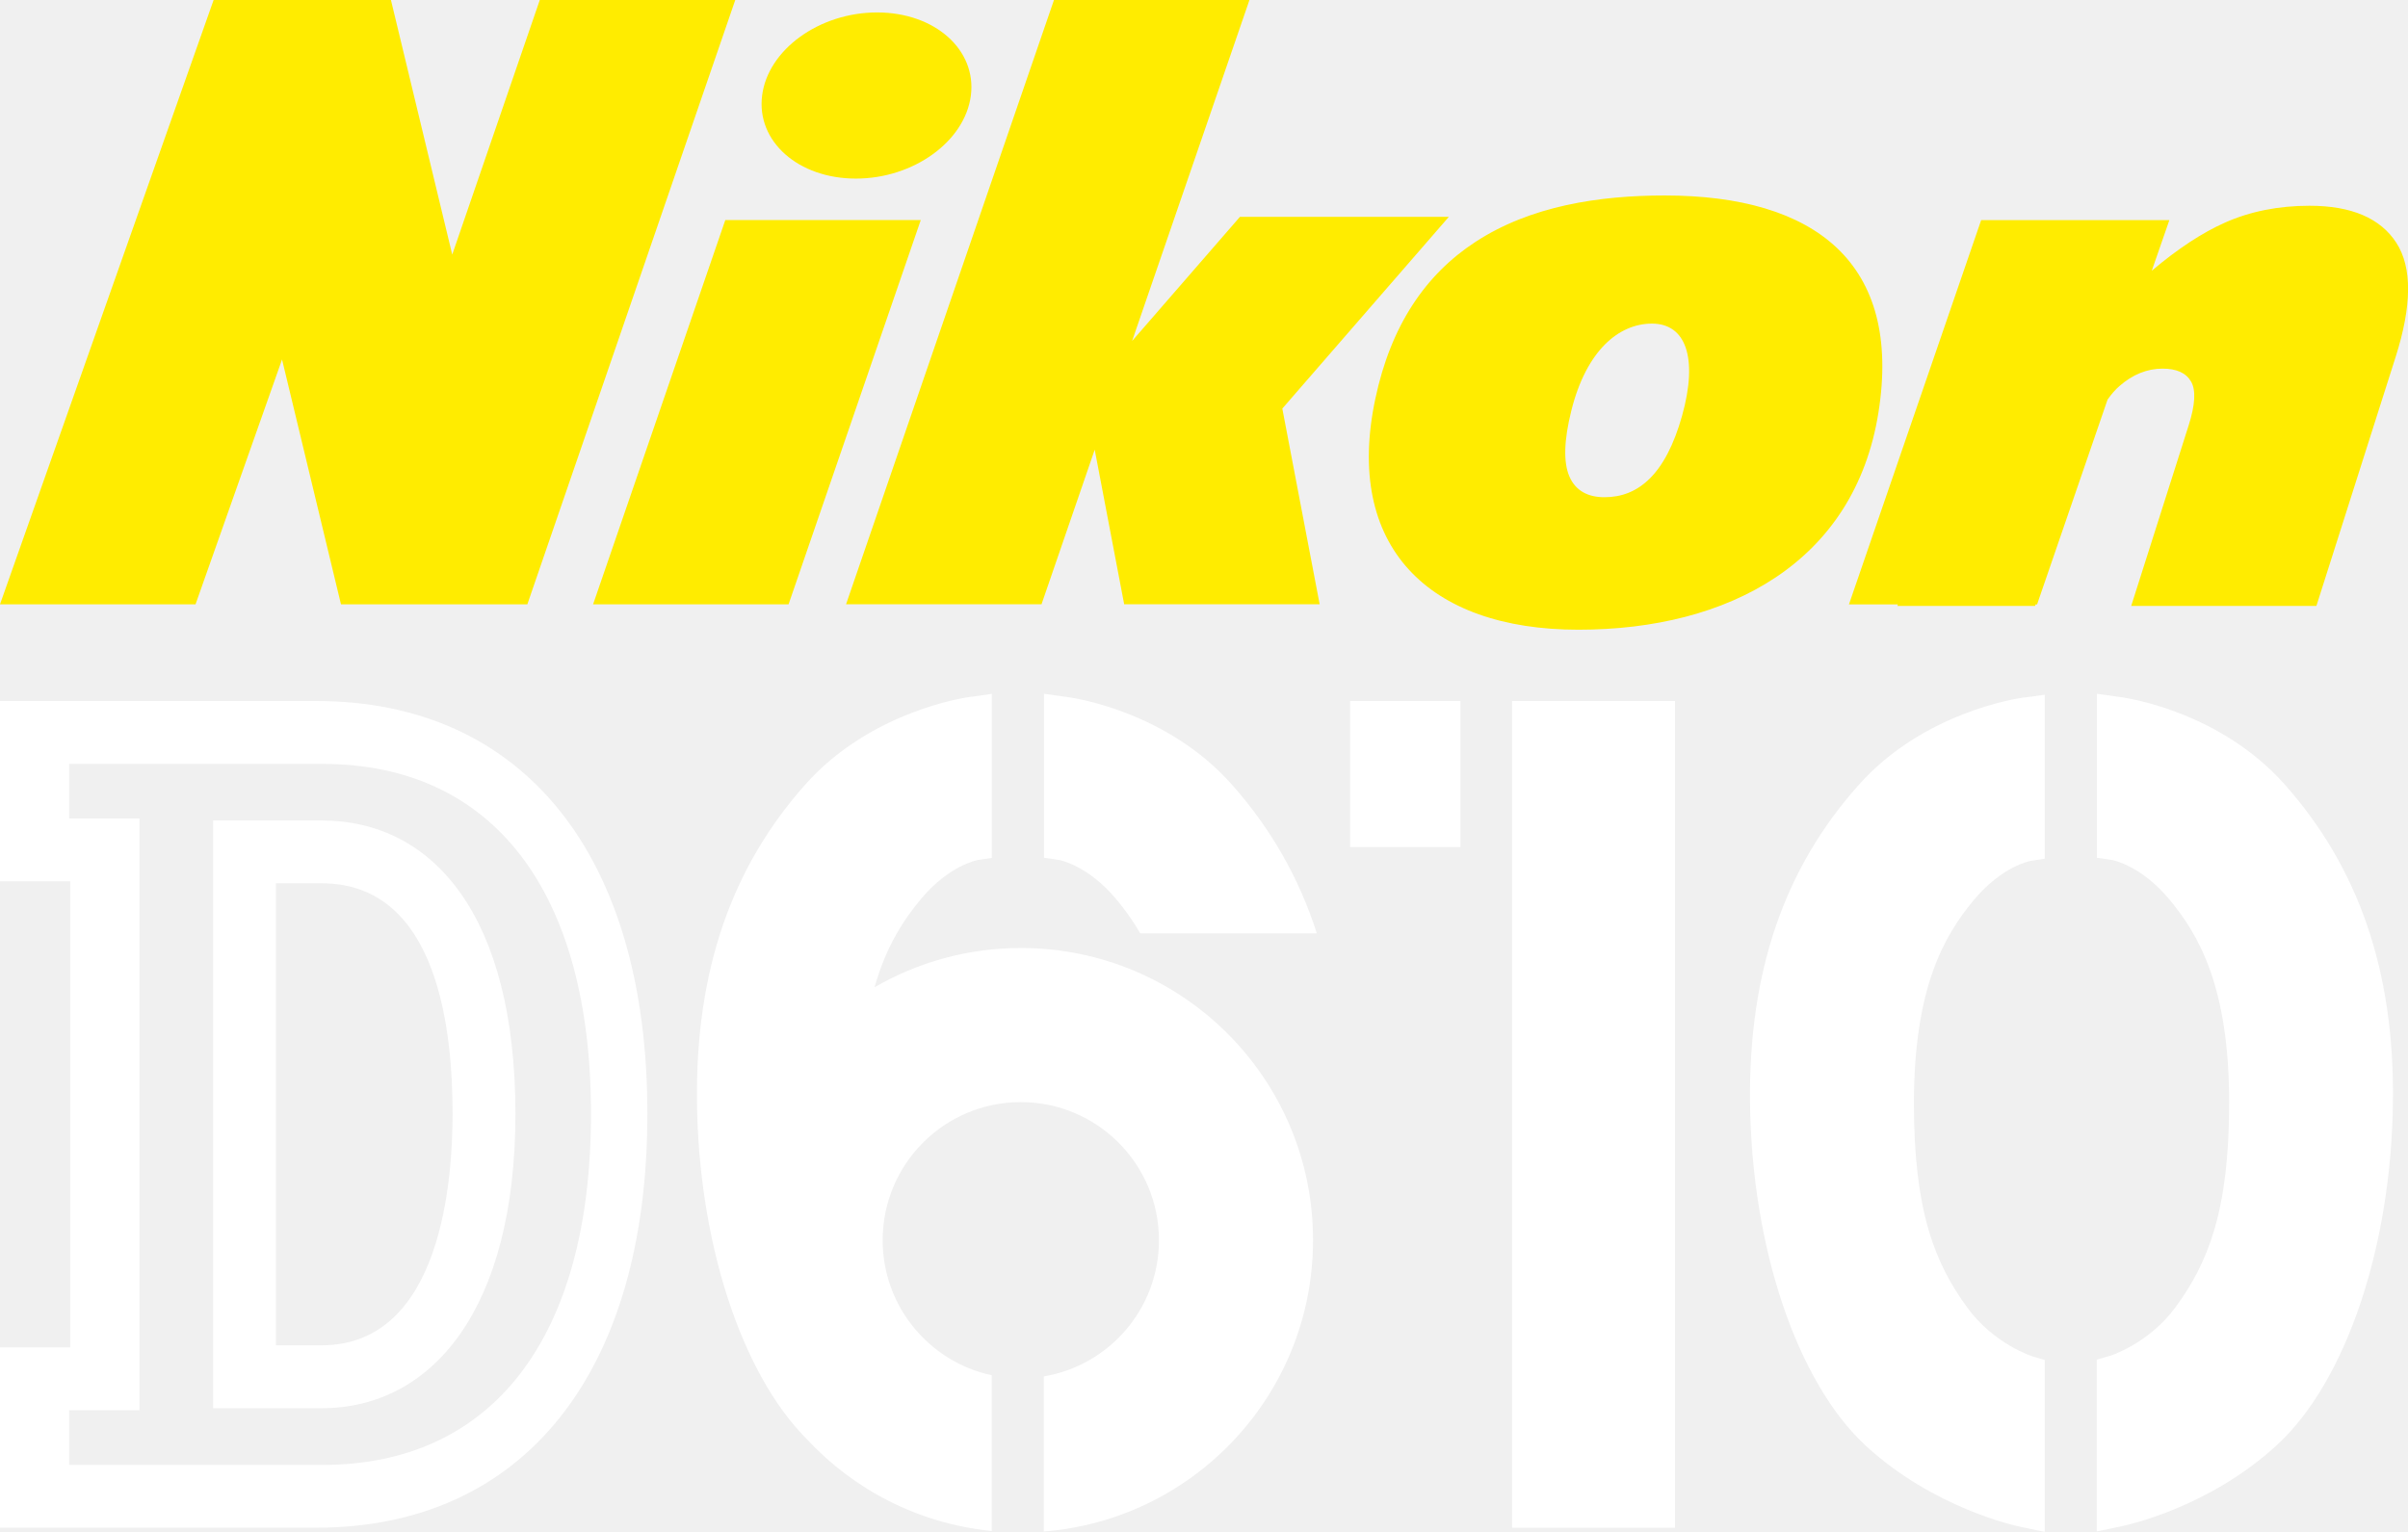
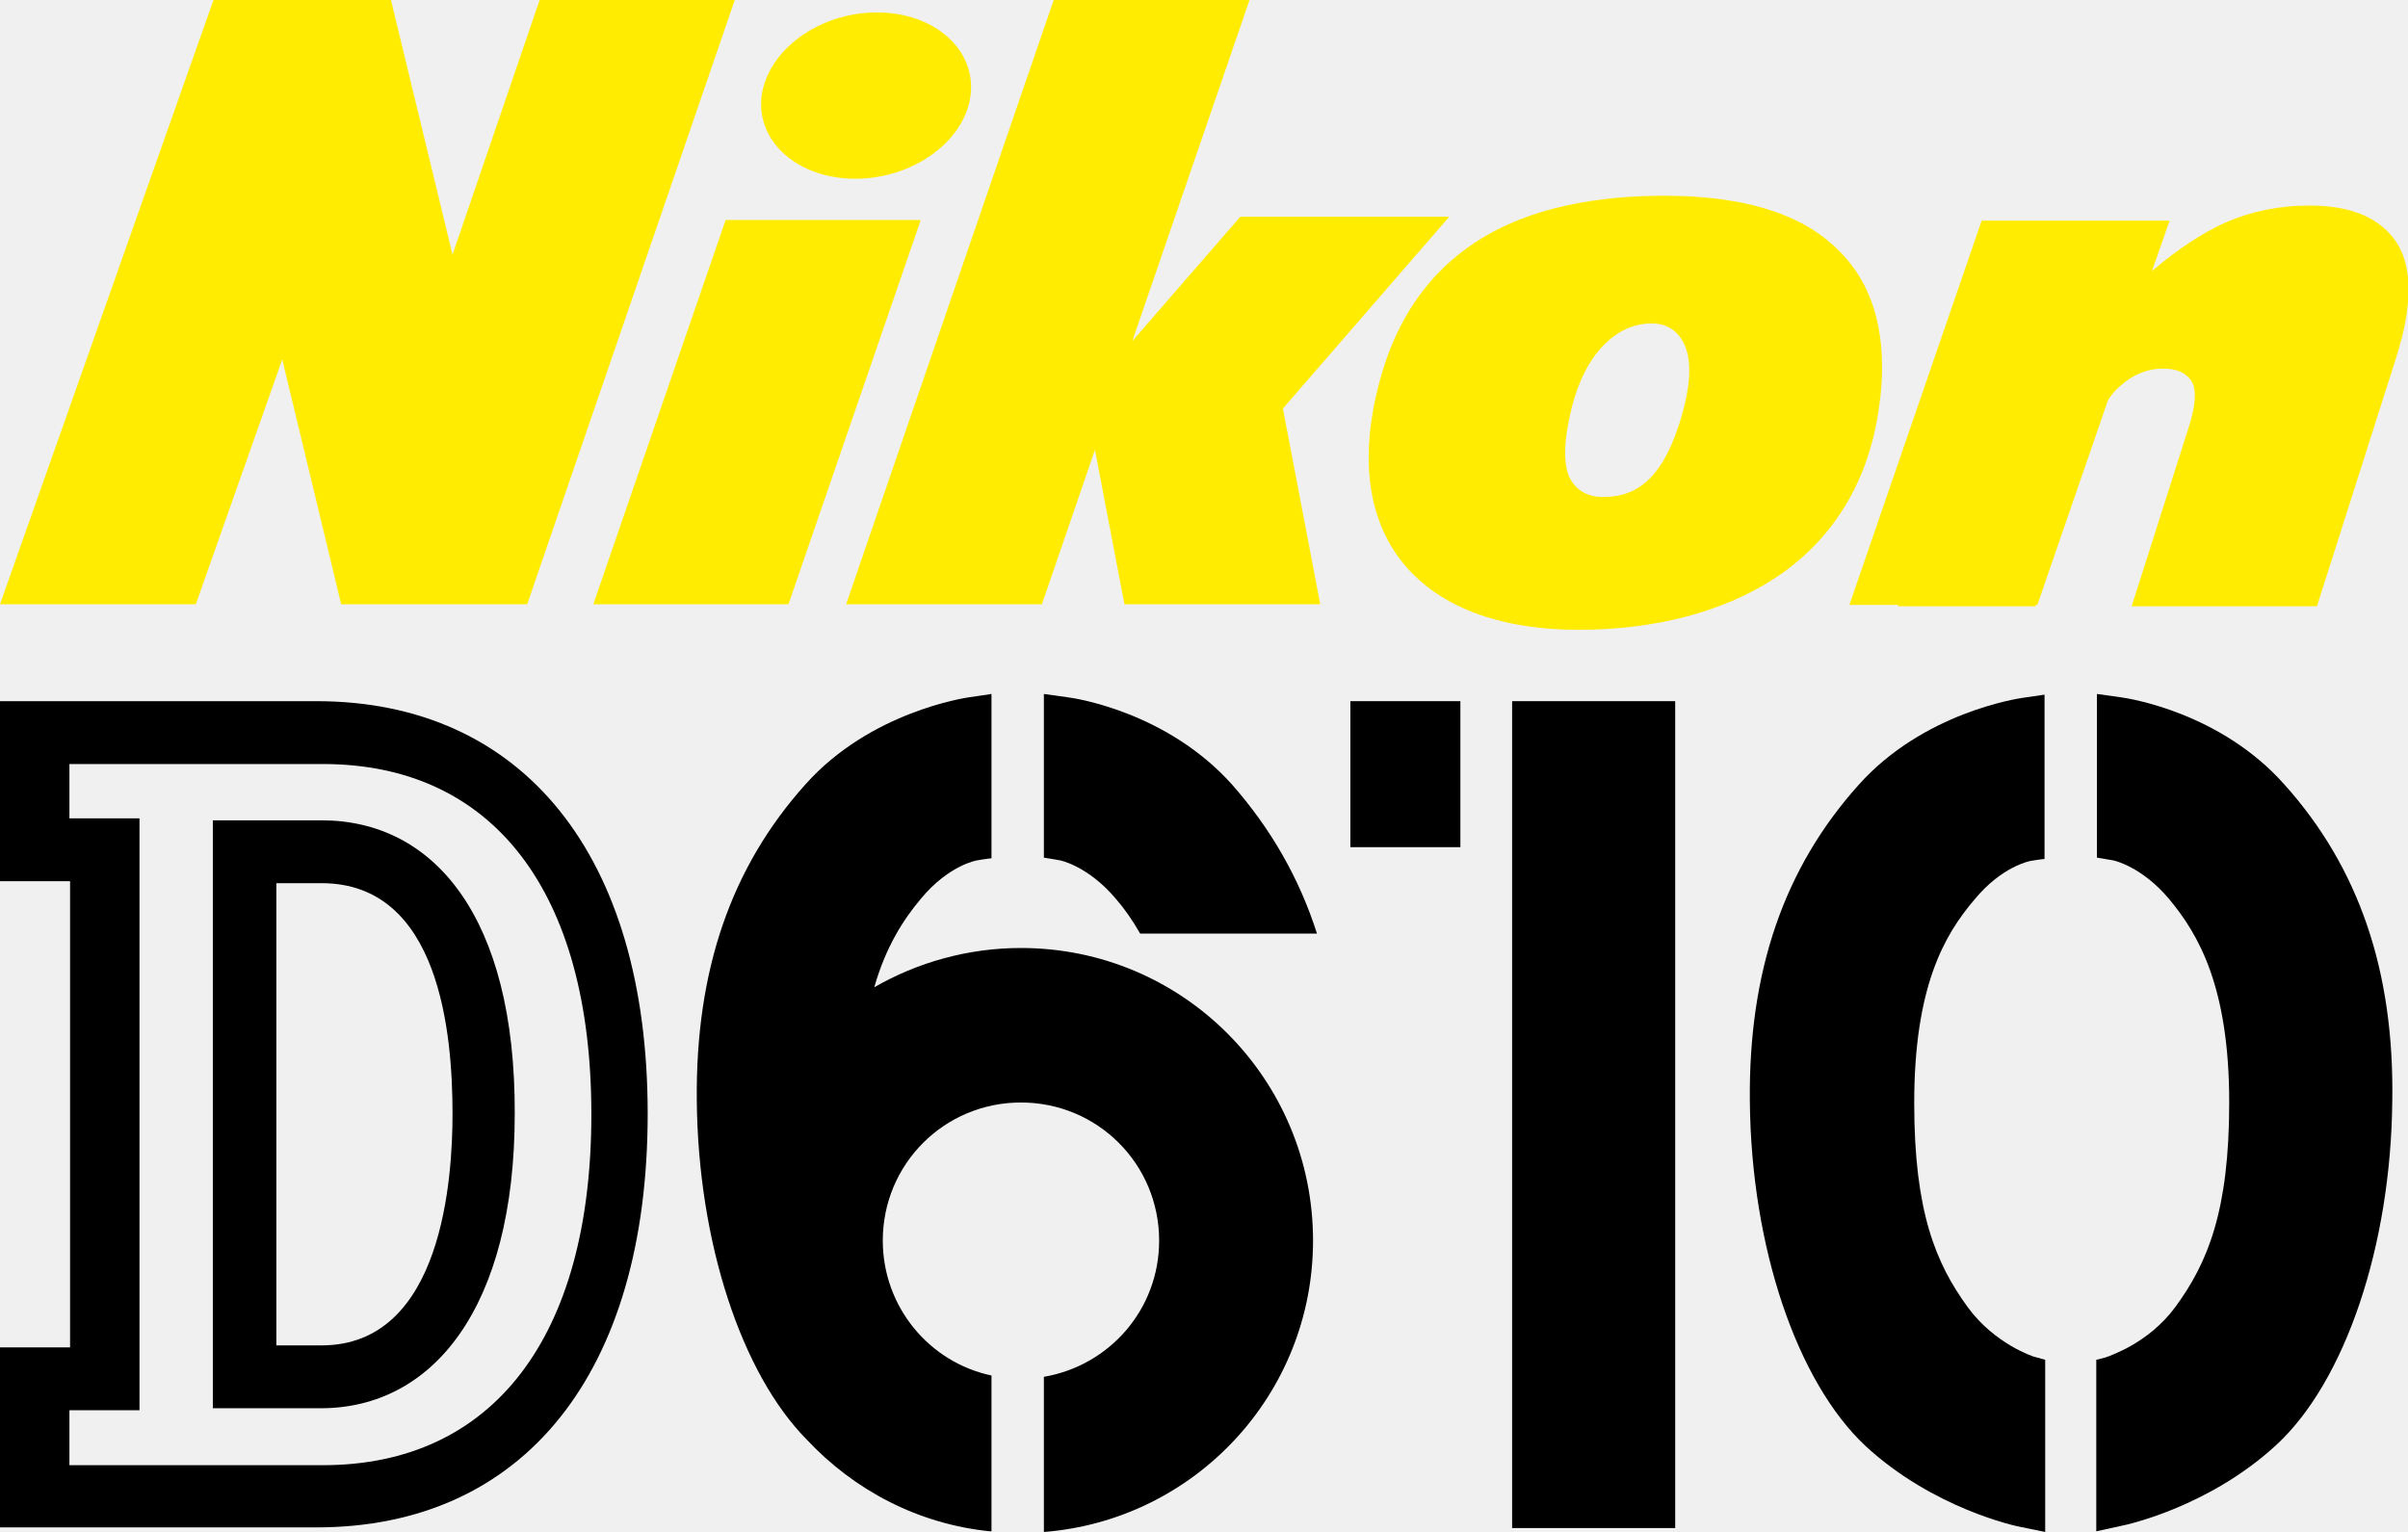
- <svg xmlns="http://www.w3.org/2000/svg" version="1.1" id="Capa_1" x="0px" y="0px" viewBox="0 0 367.72 234" style="enable-background:new 0 0 367.72 234;" xml:space="preserve">
+ <svg xmlns="http://www.w3.org/2000/svg" version="1.1" id="Capa_1" x="0px" y="0px" viewBox="0 0 367.7 234" style="enable-background:new 0 0 367.7 234;" xml:space="preserve">
  <style type="text/css">
	.st0{fill:#FFEC00;}
- 	.st1{fill:#FFFFFF;}
</style>
  <g>
-     <path id="path3791-1" class="st0" d="M32.62,0h27.08l9.36,38.89L82.43,0h29.85L80.53,92.31H52.07l-9-37.4l-13.21,37.4H0   C0,92.31,32.62,0,32.62,0z M328.59,41.36c3.99-3.38,7.72-5.82,11.19-7.36c3.85-1.71,8.15-2.57,12.9-2.57   c6.42,0,10.83,1.9,13.27,5.67c2.42,3.77,2.38,9.59-0.13,17.46l-12.09,38h-28.28l8.78-27.6c1-3.15,1.12-5.37,0.36-6.68   c-0.77-1.32-2.21-1.97-4.35-1.97c-2.35,0-4.56,0.89-6.57,2.65c-0.64,0.55-1.25,1.25-1.83,2.08l-10.76,31.28h-0.23l-0.08,0.24   h-21.02l0.07-0.24h-7.47l20.19-58.7h28.74L328.59,41.36L328.59,41.36z M133.94,1.9c8.8,0,15.21,5.68,14.32,12.69   c-0.9,7.01-8.76,12.69-17.56,12.69c-8.8,0-15.21-5.68-14.32-12.69C117.27,7.58,125.13,1.9,133.94,1.9z M160.95,0h29.85   l-17.92,52.09l16.47-18.97h31.9l-25.43,29.29l5.7,29.89h-29.85l-4.5-23.61l-8.12,23.61H129.2L160.95,0L160.95,0z M140.61,33.61   l-20.19,58.7H90.57l20.19-58.7L140.61,33.61L140.61,33.61z M254.22,29.86c-9.95,0-20.46,1.56-28.94,7.11   c-7.58,4.96-12.89,12.72-15.26,23.96c-2.38,11.23-0.38,20.05,5.1,26.05c5.47,6.01,14.42,9.21,25.91,9.21   c11.5,0,22.04-2.58,30.17-8.02c8.13-5.44,13.83-13.73,15.65-25.14c1.82-11.41-0.59-19.7-6.32-25.14   C274.78,32.44,265.71,29.86,254.22,29.86L254.22,29.86z M239.65,72.76c-0.92-2.17-0.83-5.49,0.31-10.06   c1.14-4.56,2.95-7.88,5.1-10.06c2.16-2.17,4.66-3.21,7.21-3.21s4.33,1.28,5.15,3.68c0.82,2.4,0.7,5.93-0.56,10.42   c-1.26,4.49-2.94,7.6-4.94,9.58c-2,1.98-4.33,2.84-6.88,2.84C242.49,75.97,240.57,74.94,239.65,72.76L239.65,72.76z" />
+     <path id="path3791-1" class="st0" d="M32.6,0h27.1l9.4,38.9L82.4,0h29.8L80.5,92.3H52.1l-9-37.4L29.9,92.3H0L32.6,0z M328.6,41.4   c4-3.4,7.7-5.8,11.2-7.4c3.9-1.7,8.1-2.6,12.9-2.6c6.4,0,10.8,1.9,13.3,5.7c2.4,3.8,2.4,9.6-0.1,17.5l-12.1,38h-28.3l8.8-27.6   c1-3.2,1.1-5.4,0.4-6.7c-0.8-1.3-2.2-2-4.4-2c-2.4,0-4.6,0.9-6.6,2.7c-0.6,0.5-1.3,1.3-1.8,2.1l-10.8,31.3h-0.2l-0.1,0.2h-21   l0.1-0.2h-7.5l20.2-58.7h28.7L328.6,41.4L328.6,41.4z M133.9,1.9c8.8,0,15.2,5.7,14.3,12.7c-0.9,7-8.8,12.7-17.6,12.7   s-15.2-5.7-14.3-12.7C117.3,7.6,125.1,1.9,133.9,1.9z M160.9,0h29.9l-17.9,52.1l16.5-19h31.9l-25.4,29.3l5.7,29.9h-29.9l-4.5-23.6   l-8.1,23.6h-29.9L160.9,0L160.9,0z M140.6,33.6l-20.2,58.7H90.6l20.2-58.7L140.6,33.6L140.6,33.6z M254.2,29.9   c-9.9,0-20.5,1.6-28.9,7.1c-7.6,5-12.9,12.7-15.3,24c-2.4,11.2-0.4,20,5.1,26c5.5,6,14.4,9.2,25.9,9.2c11.5,0,22-2.6,30.2-8   c8.1-5.4,13.8-13.7,15.6-25.1s-0.6-19.7-6.3-25.1C274.8,32.4,265.7,29.9,254.2,29.9L254.2,29.9z M239.6,72.8   c-0.9-2.2-0.8-5.5,0.3-10.1c1.1-4.6,2.9-7.9,5.1-10.1c2.2-2.2,4.7-3.2,7.2-3.2s4.3,1.3,5.2,3.7s0.7,5.9-0.6,10.4   c-1.3,4.5-2.9,7.6-4.9,9.6s-4.3,2.8-6.9,2.8C242.5,76,240.6,74.9,239.6,72.8L239.6,72.8z" />
    <g>
-       <path class="st1" d="M48.27,107.08H0v27.53c0,0,9.09,0,10.73,0v71.21c-1.65,0-10.73,0-10.73,0v27.54h48.27    c31.68,0,50.59-23.64,50.59-63.24C98.87,130.66,79.95,107.08,48.27,107.08z M49.25,223.77c0,0-34.23,0-38.69,0v-8.35    c2.95,0,10.74,0,10.74,0v-90.4c0,0-7.79,0-10.74,0v-8.33c4.46,0,38.69,0,38.69,0c26.04,0,41,19.48,41,53.45    C90.25,204.22,75.3,223.77,49.25,223.77z" />
-       <path class="st1" d="M49.08,125.33H32.55v89.78h16.54c16.96,0,29.62-15.22,29.62-44.98C78.7,140.06,66.29,125.33,49.08,125.33z     M49.08,205.5c0,0-3.47,0-6.94,0v-70.58c3.27,0,6.94,0,6.94,0c18.07,0,20.03,23.1,20.03,35.21    C69.11,179.61,67.66,205.5,49.08,205.5z" />
+       <path d="M48.3,107.1H0v27.5c0,0,9.1,0,10.7,0v71.2c-1.6,0-10.7,0-10.7,0v27.5h48.3c31.7,0,50.6-23.6,50.6-63.2    C98.9,130.7,79.9,107.1,48.3,107.1z M49.3,223.8c0,0-34.2,0-38.7,0v-8.4c2.9,0,10.7,0,10.7,0V125c0,0-7.8,0-10.7,0v-8.3    c4.5,0,38.7,0,38.7,0c26,0,41,19.5,41,53.5C90.3,204.2,75.3,223.8,49.3,223.8z" />
+       <path d="M49.1,125.3H32.5v89.8h16.5c17,0,29.6-15.2,29.6-45C78.7,140.1,66.3,125.3,49.1,125.3z M49.1,205.5c0,0-3.5,0-6.9,0v-70.6    c3.3,0,6.9,0,6.9,0c18.1,0,20,23.1,20,35.2C69.1,179.6,67.7,205.5,49.1,205.5z" />
      <g>
-         <path class="st1" d="M348.84,119.77c-9.71-10.88-23.49-13.08-25.04-13.29c0-0.01-2.16-0.31-3.59-0.5v25.04l2.38,0.36     c0.12,0.02,4.36,0.85,8.62,5.93c4.54,5.43,9.2,13.37,9.2,31.15c0,16.6-3.26,24.47-8.16,31.18c-4.1,5.6-9.96,7.45-10.02,7.46     c0.01,0-0.88,0.25-0.88,0.25l-1.16,0.34v26.24l4.09-0.86c0.53-0.12,13.11-2.82,23.43-12.34c10.55-9.71,17.51-30.38,17.71-52.63     C365.63,148.31,360.18,132.51,348.84,119.77z" />
-         <path class="st1" d="M308.82,106.58L308.82,106.58c-0.61,0.09-15.06,2.16-24.98,13.32c-11.37,12.72-16.78,28.52-16.6,48.31     c0.21,22.27,7.17,42.93,17.7,52.65c10.33,9.51,22.91,12.22,23.45,12.33c0,0,2.36,0.49,3.86,0.81v-26.26l-1.82-0.53     c-0.03-0.01-5.91-1.85-10-7.46c-4.9-6.7-8.16-14.58-8.16-31.18c0-17.76,4.65-25.71,9.2-31.15c4.24-5.07,8.48-5.9,8.65-5.92     c0.01,0,1.14-0.17,2.13-0.33v-25.05l-2.04,0.29L308.82,106.58z" />
+         <path d="M348.8,119.8c-9.7-10.9-23.5-13.1-25-13.3c0,0-2.2-0.3-3.6-0.5v25l2.4,0.4c0.1,0,4.4,0.9,8.6,5.9     c4.5,5.4,9.2,13.4,9.2,31.1c0,16.6-3.3,24.5-8.2,31.2c-4.1,5.6-10,7.4-10,7.5c0,0-0.9,0.3-0.9,0.3l-1.2,0.3v26.2l4.1-0.9     c0.5-0.1,13.1-2.8,23.4-12.3c10.5-9.7,17.5-30.4,17.7-52.6C365.6,148.3,360.2,132.5,348.8,119.8z" />
+         <path d="M308.8,106.6L308.8,106.6c-0.6,0.1-15.1,2.2-25,13.3c-11.4,12.7-16.8,28.5-16.6,48.3c0.2,22.3,7.2,42.9,17.7,52.7     c10.3,9.5,22.9,12.2,23.5,12.3c0,0,2.4,0.5,3.9,0.8v-26.3l-1.8-0.5c0,0-5.9-1.9-10-7.5c-4.9-6.7-8.2-14.6-8.2-31.2     c0-17.8,4.6-25.7,9.2-31.1c4.2-5.1,8.5-5.9,8.6-5.9c0,0,1.1-0.2,2.1-0.3v-25.1l-2,0.3L308.8,106.6z" />
      </g>
-       <path class="st1" d="M155.9,144.81c-8.14,0-15.78,2.19-22.35,6c1.78-6.31,4.47-10.35,7.11-13.51c4.24-5.07,8.47-5.9,8.66-5.93    c0,0,1.14-0.17,2.13-0.32v-25.06l-2.04,0.3l-1.4,0.18h0.01c-0.61,0.08-15.06,2.17-24.99,13.31    c-11.36,12.73-16.78,28.53-16.6,48.31c0.21,21.61,6.76,41.7,16.78,51.75c7.16,7.7,17,12.86,28.04,14    c0.06,0.01,0.13,0.03,0.19,0.04v-0.02v-23.79c-9.51-2.04-16.65-10.5-16.65-20.62c0-11.66,9.44-21.1,21.09-21.1    c11.65,0,21.1,9.44,21.1,21.1c0,10.46-7.61,19.13-17.59,20.8v23.69c23-1.8,41.12-21.02,41.12-44.49    C200.53,164.79,180.55,144.81,155.9,144.81z" />
-       <path class="st1" d="M163.01,106.48c0-0.01-2.16-0.31-3.59-0.5v25.04l2.38,0.36c0.12,0.02,4.36,0.85,8.62,5.93    c1.26,1.51,2.53,3.22,3.71,5.26h26.96c-2.73-8.53-7.07-16.09-13.04-22.8C178.34,108.89,164.56,106.68,163.01,106.48z" />
+       <path d="M155.9,144.8c-8.1,0-15.8,2.2-22.4,6c1.8-6.3,4.5-10.4,7.1-13.5c4.2-5.1,8.5-5.9,8.7-5.9c0,0,1.1-0.2,2.1-0.3V106l-2,0.3    l-1.4,0.2h0c-0.6,0.1-15.1,2.2-25,13.3c-11.4,12.7-16.8,28.5-16.6,48.3c0.2,21.6,6.8,41.7,16.8,51.8c7.2,7.7,17,12.9,28,14    c0.1,0,0.1,0,0.2,0v0v-23.8c-9.5-2-16.6-10.5-16.6-20.6c0-11.7,9.4-21.1,21.1-21.1s21.1,9.4,21.1,21.1c0,10.5-7.6,19.1-17.6,20.8    v23.7c23-1.8,41.1-21,41.1-44.5C200.5,164.8,180.6,144.8,155.9,144.8z" />
+       <path d="M163,106.5c0,0-2.2-0.3-3.6-0.5v25l2.4,0.4c0.1,0,4.4,0.9,8.6,5.9c1.3,1.5,2.5,3.2,3.7,5.3h27c-2.7-8.5-7.1-16.1-13-22.8    C178.3,108.9,164.6,106.7,163,106.5z" />
      <g>
-         <polygon class="st1" points="230.91,107.08 255.79,107.08 255.79,233.37 230.91,233.37 230.91,107.08    " />
-         <polygon class="st1" points="206.17,107.08 223.02,107.08 223.02,129.39 206.17,129.39 206.17,107.08    " />
+         <polygon points="230.9,107.1 255.8,107.1 255.8,233.4 230.9,233.4    " />
+         <polygon points="206.2,107.1 223,107.1 223,129.4 206.2,129.4    " />
      </g>
    </g>
  </g>
</svg>
